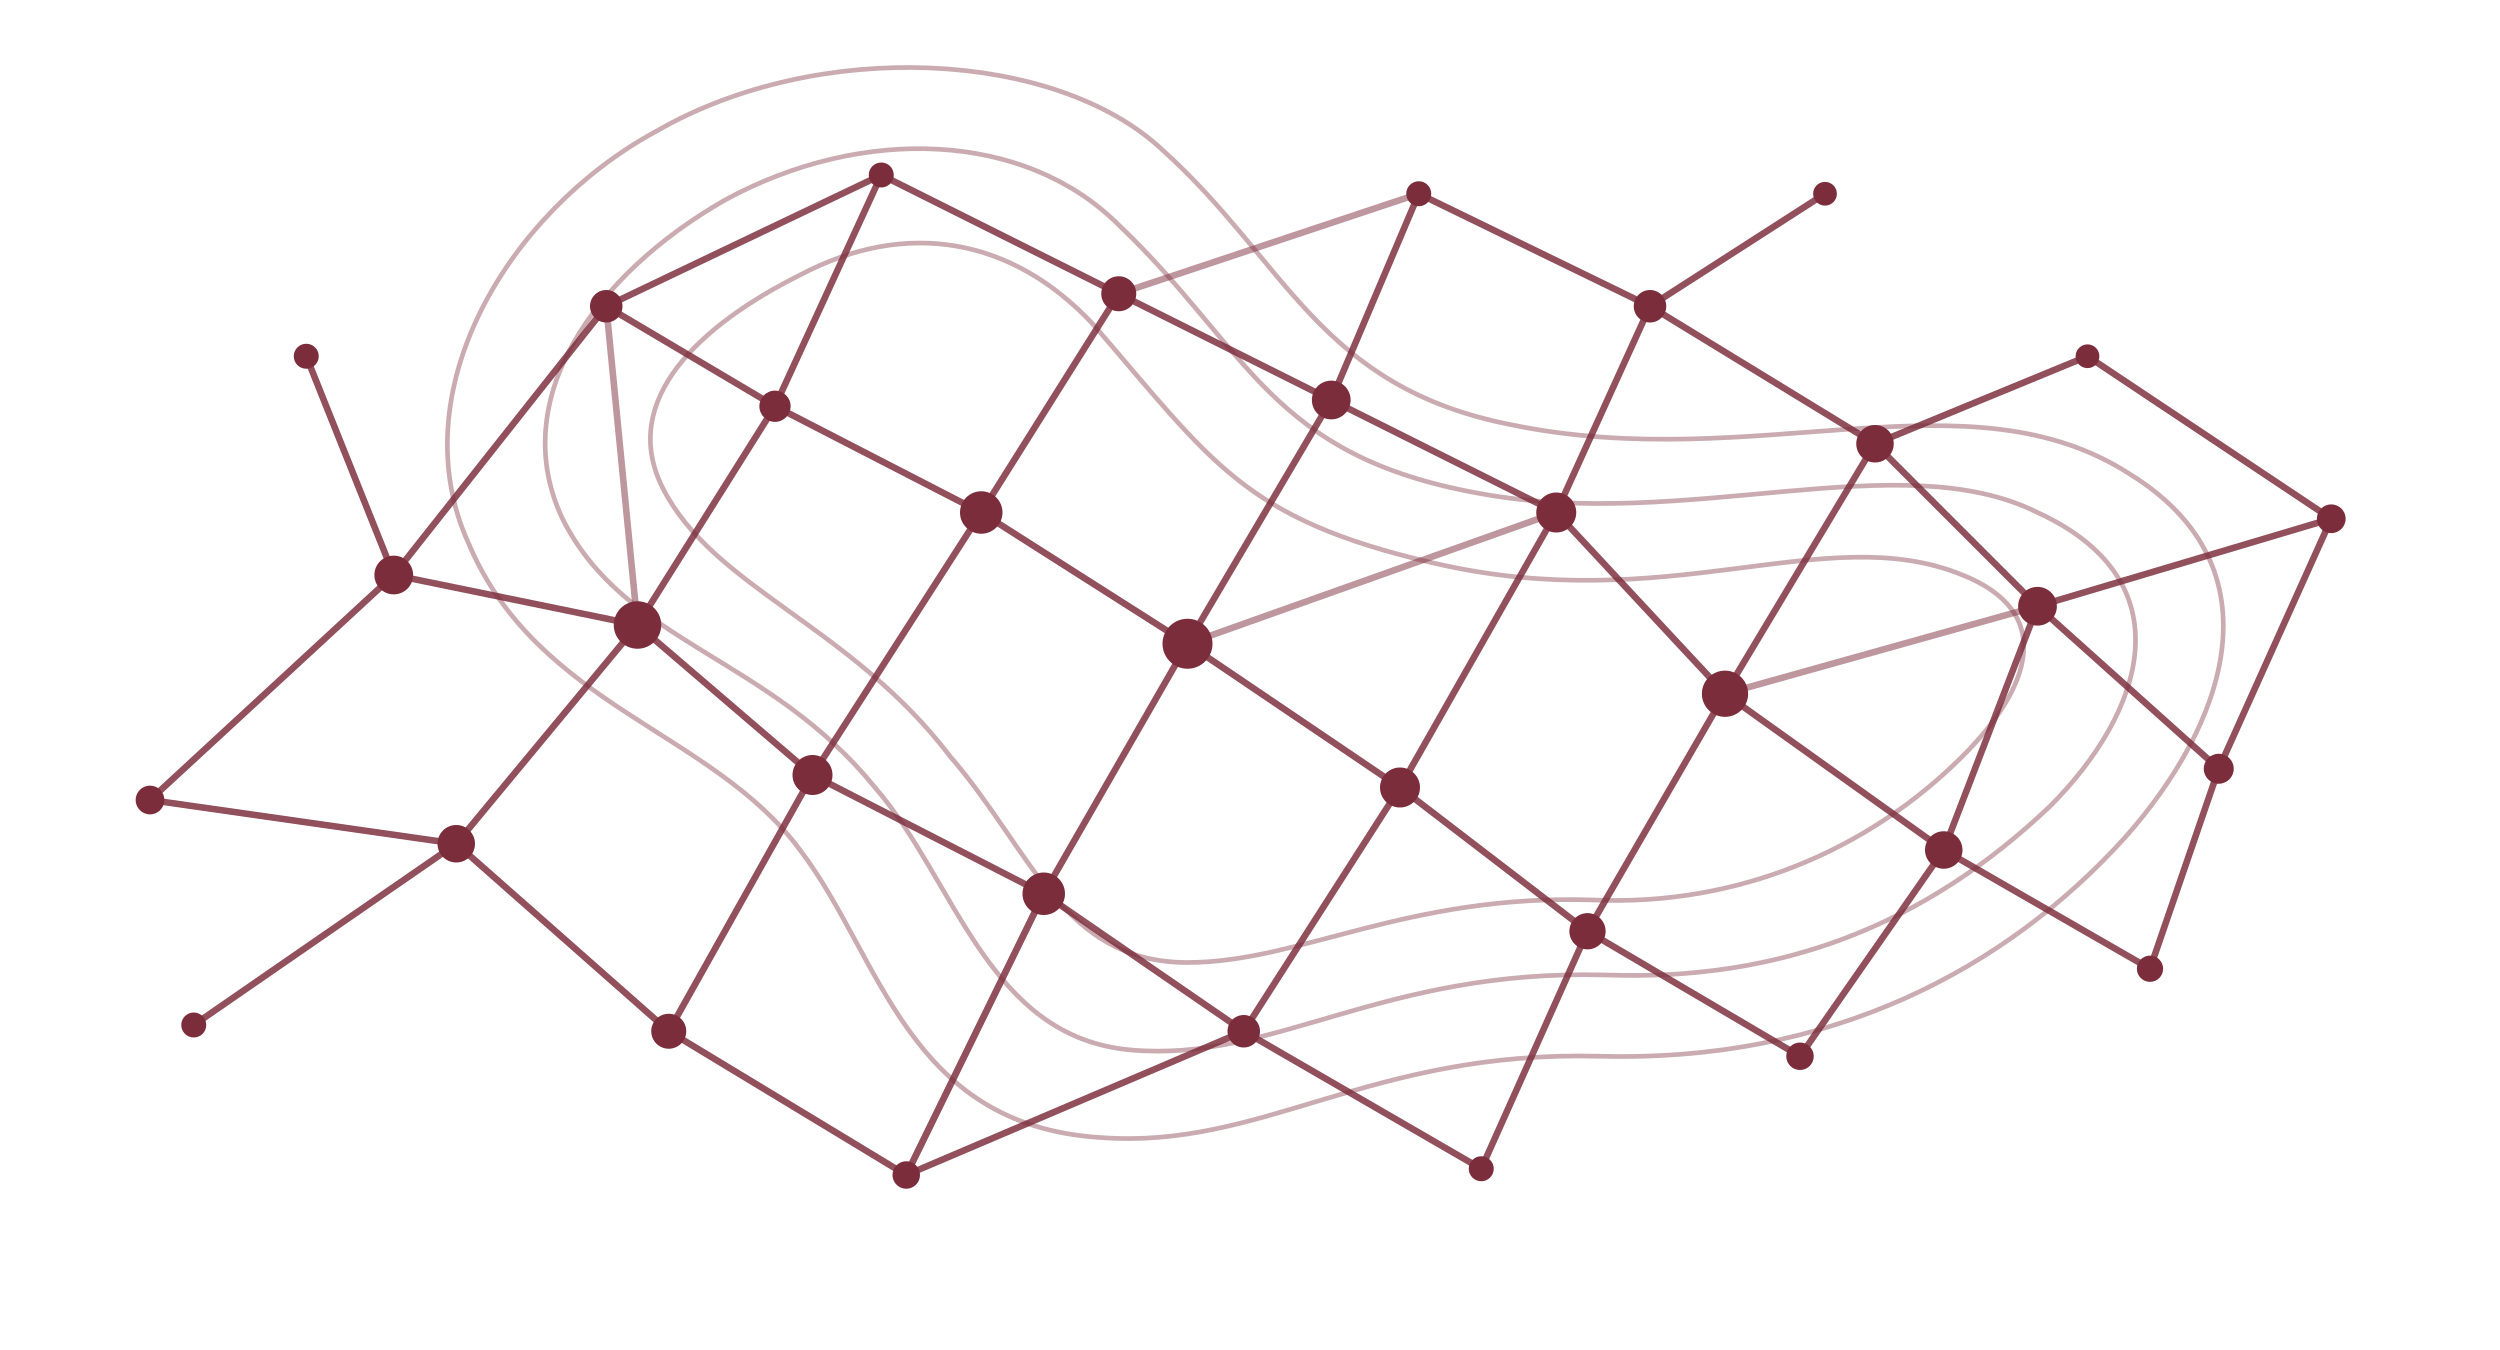
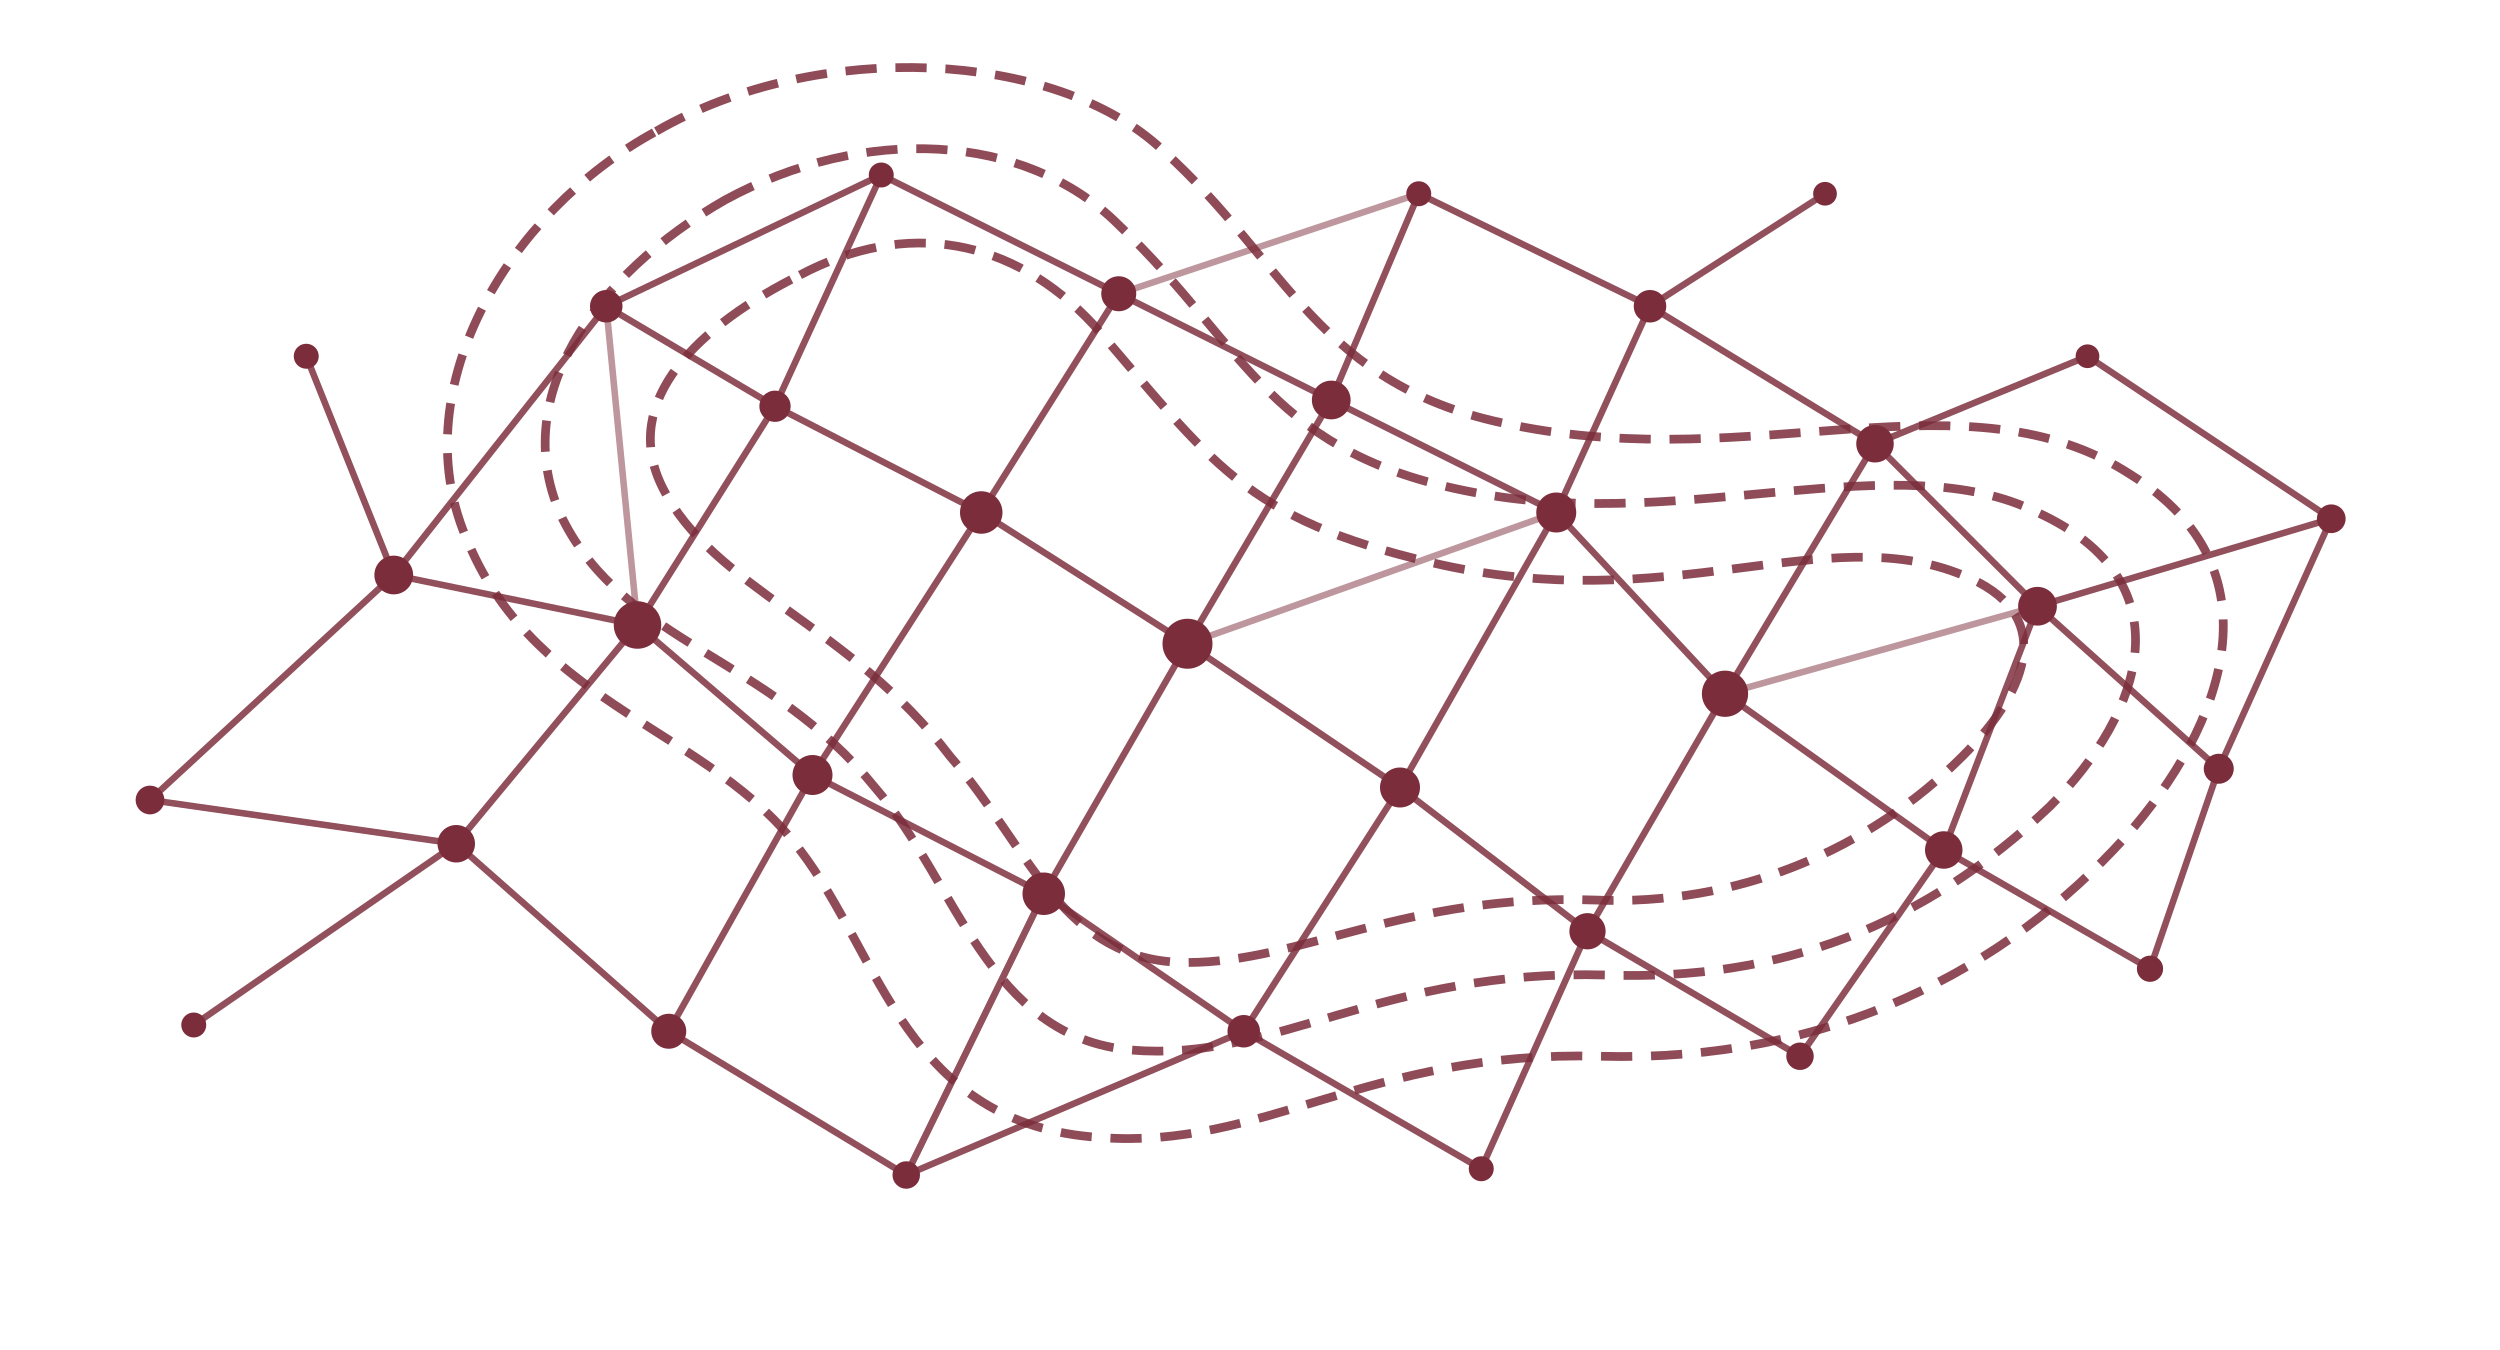
<svg xmlns="http://www.w3.org/2000/svg" viewBox="0 0 400 216" fill="none" color="#7b2d3b">
-   <g stroke="currentColor" stroke-width=".75" opacity=".4">
+   <g stroke="currentColor" stroke-width="1.4" stroke-dasharray="5 3" opacity=".85">
    <path d="M105 21C131 6 169 8 186 24c20 18 25 38 56 44 39 8 73-9 99 8 24 15 15 40-1 58-19 21-47 36-84 35-37-1-54 15-80 13-31-2-35-29-48-46-14-19-42-23-53-49-11-24 6-53 30-66Z" />
    <path d="M116 32c22-12 48-11 63 4 21 20 24 37 58 43 33 6 67-8 89 3 24 11 17 32 2 47-20 19-43 28-71 27-36-1-53 14-76 12-23-2-28-27-41-42-17-21-40-23-50-43-9-19 5-39 26-51Z" />
    <path d="M128 44c17-9 34-6 47 8 19 22 24 31 54 38 38 9 63-7 85 2 15 6 11 18 0 29-15 15-36 24-59 23-30-1-47 10-65 10-20 0-25-18-38-33-16-21-38-27-46-43-7-14 6-26 22-34Z" />
  </g>
  <g stroke="currentColor" stroke-width="1.05" stroke-linejoin="round" opacity=".83">
    <path d="m24 128 39-36 39 8 22-35 33 17 22-35 34 17 14-33 37 18 28-18M24 128l49 7 29-35 28 24 27-42 33 21 23-39 36 18 15-33 36 22 34-14 39 26" />
    <path d="m49 57 14 35 34-43 27 16 17-37 38 19m-82 2 44-21m-68 107 34 30 23-41 37 19 23-40 34 23 25-44 27 29 24-40 26 26 47-14" />
    <path d="m31 164 42-29m34 30 38 23 22-45 32 22 25-39 30 23 22-38 35 25 15-39 29 26 18-40M145 188l54-23 38 22 17-38 34 20 23-33 33 19 11-32" />
    <path d="m190 103 59-21m-82 61-22 45m131-77 50-14M97 49l5 51m125-69-48 16" opacity=".6" />
  </g>
  <g fill="currentColor">
    <circle cx="24" cy="128" r="2.3" />
    <circle cx="63" cy="92" r="3.1" />
    <circle cx="102" cy="100" r="3.8" />
    <circle cx="124" cy="65" r="2.5" />
    <circle cx="157" cy="82" r="3.4" />
    <circle cx="179" cy="47" r="2.8" />
    <circle cx="213" cy="64" r="3.1" />
    <circle cx="227" cy="31" r="2" />
    <circle cx="264" cy="49" r="2.6" />
    <circle cx="292" cy="31" r="1.9" />
    <circle cx="73" cy="135" r="3" />
    <circle cx="130" cy="124" r="3.2" />
    <circle cx="190" cy="103" r="4" />
    <circle cx="249" cy="82" r="3.2" />
    <circle cx="300" cy="71" r="3" />
    <circle cx="334" cy="57" r="1.9" />
    <circle cx="373" cy="83" r="2.3" />
    <circle cx="49" cy="57" r="2" />
    <circle cx="97" cy="49" r="2.6" />
    <circle cx="141" cy="28" r="2" />
    <circle cx="107" cy="165" r="2.8" />
    <circle cx="167" cy="143" r="3.4" />
    <circle cx="224" cy="126" r="3.2" />
    <circle cx="276" cy="111" r="3.7" />
    <circle cx="326" cy="97" r="3.1" />
    <circle cx="31" cy="164" r="2" />
    <circle cx="145" cy="188" r="2.2" />
    <circle cx="199" cy="165" r="2.6" />
    <circle cx="254" cy="149" r="2.9" />
    <circle cx="311" cy="136" r="3" />
    <circle cx="355" cy="123" r="2.4" />
    <circle cx="237" cy="187" r="2" />
    <circle cx="288" cy="169" r="2.2" />
    <circle cx="344" cy="155" r="2.1" />
  </g>
</svg>
